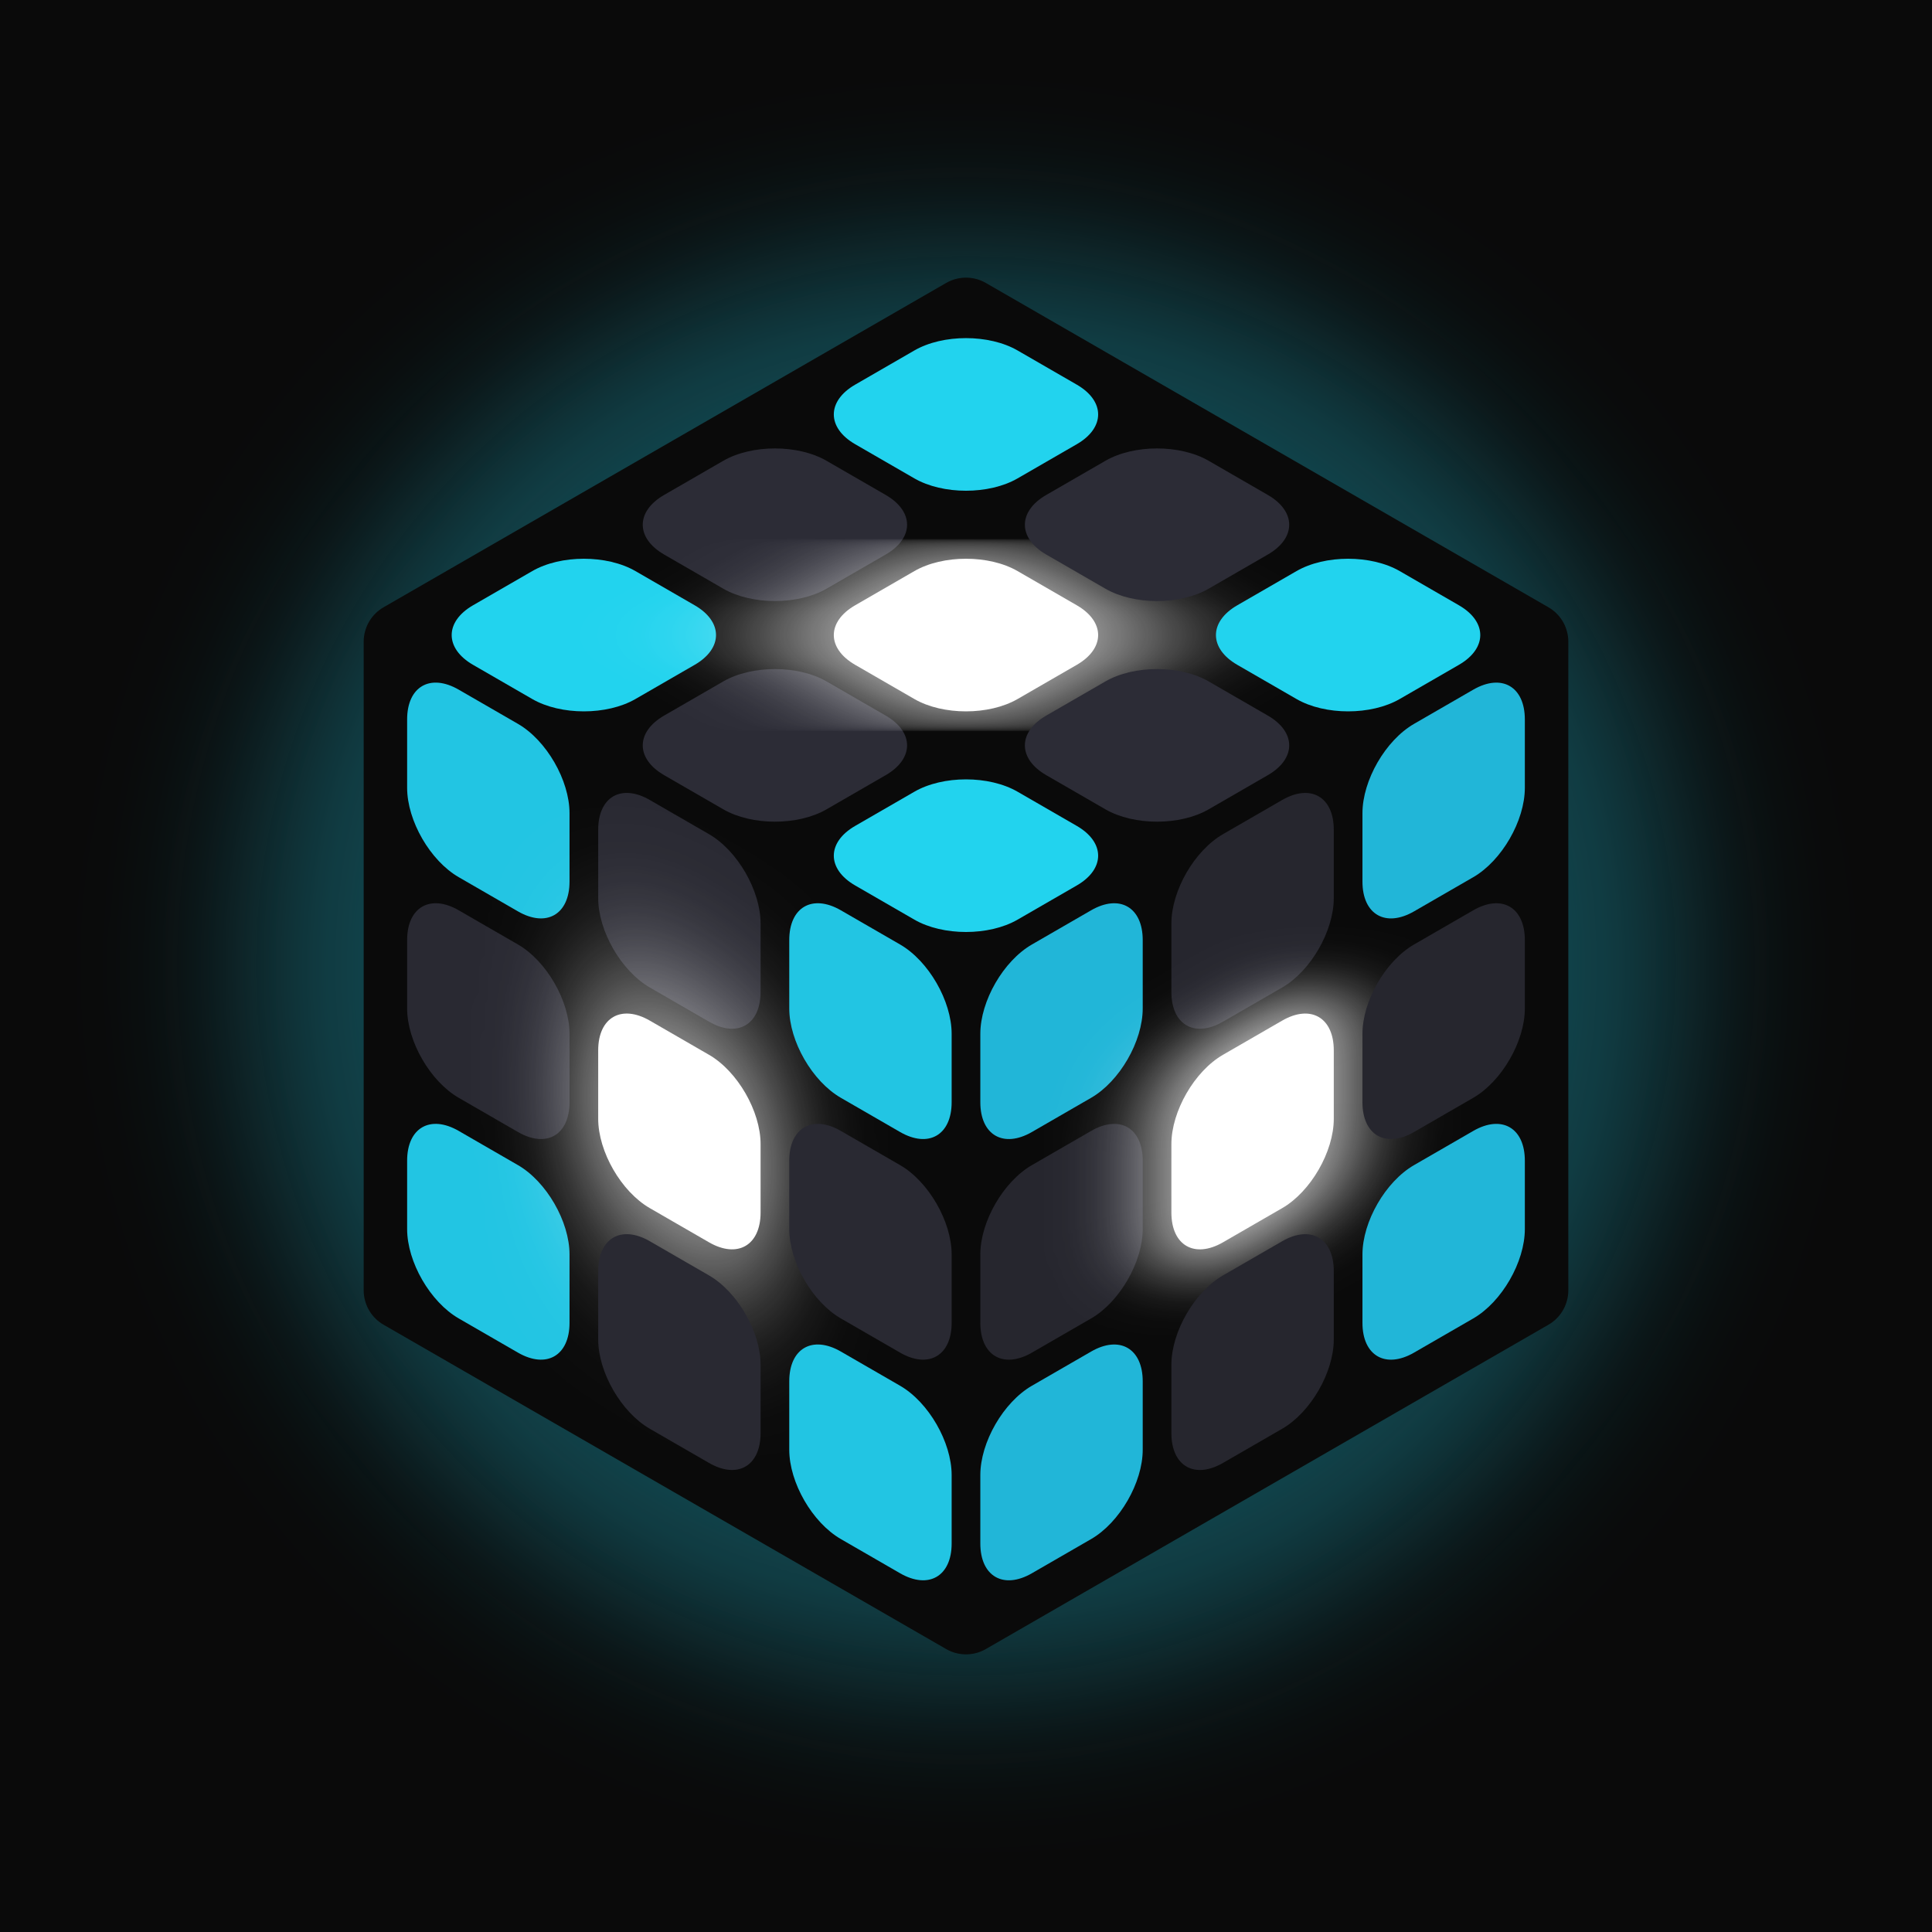
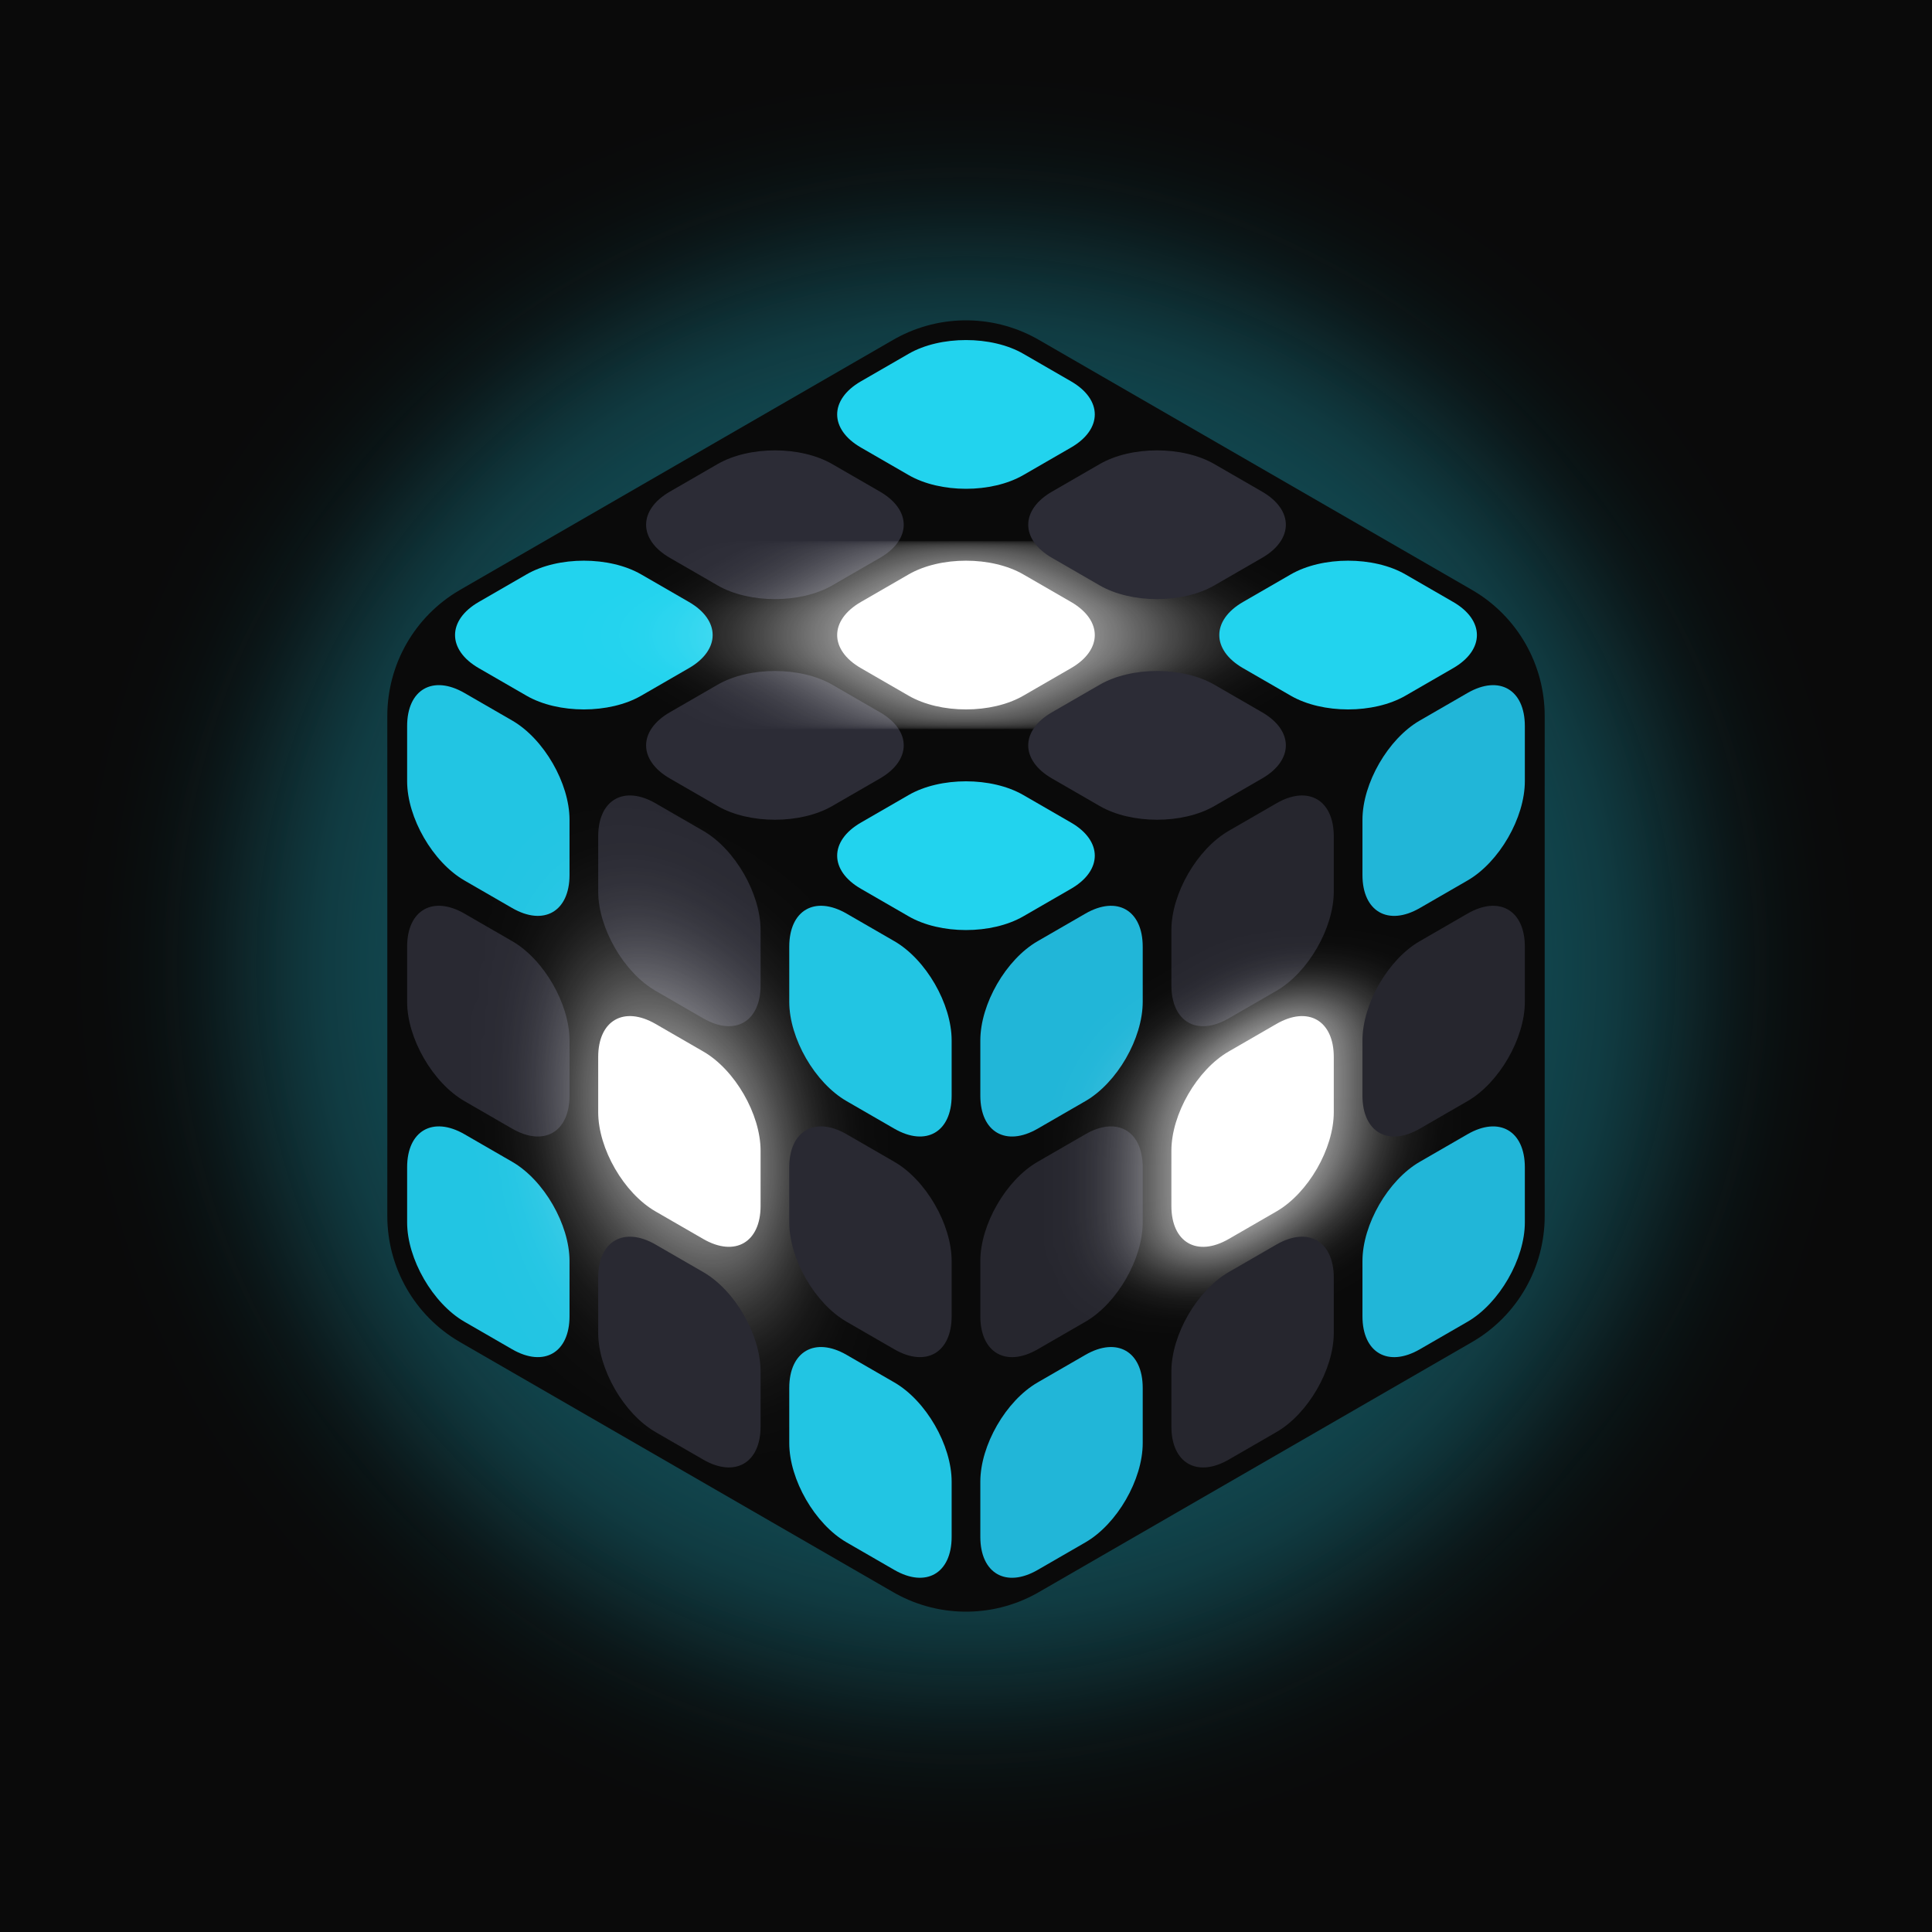
<svg xmlns="http://www.w3.org/2000/svg" viewBox="0 0 1080 1080" width="1080" height="1080">
  <defs>
    <filter id="glow" x="-80%" y="-80%" width="260%" height="260%">
      <feGaussianBlur stdDeviation="8" />
    </filter>
    <filter id="blur40" x="-50%" y="-50%" width="200%" height="200%">
      <feGaussianBlur stdDeviation="45" />
    </filter>
  </defs>
  <rect width="1080" height="1080" fill="#0a0a0a" />
  <circle cx="540" cy="540" r="400" fill="#22d3ee" opacity=".30" filter="url(#blur40)" />
  <g transform="translate(540,540) scale(3.7)">
-     <path d="M0,-98 L85,-49 L85,49 L0,98 L-85,49 L-85,-49Z" fill="#0a0a0a" stroke="#0a0a0a" stroke-width="12" stroke-linejoin="round" />
+     <path d="M0,-75.55 L65.43,-37.78 L65.43,37.78 L0,75.55 L-65.43,37.78 L-65.43,-37.78Z" fill="#0a0a0a" stroke="#0a0a0a" stroke-width="44" stroke-linejoin="round" />
    <g transform="matrix(0.866,-0.5,0.866,0.5,-86.6,-50)">
-       <rect x="2.5" y="2.5" width="28.33" height="28.33" rx="9" fill="#22d3ee" />
-       <rect x="2.5" y="35.833" width="28.33" height="28.33" rx="9" fill="#2c2c36" />
-       <rect x="2.5" y="69.166" width="28.33" height="28.33" rx="9" fill="#22d3ee" />
-       <rect x="35.833" y="2.5" width="28.33" height="28.33" rx="9" fill="#2c2c36" />
-       <rect x="32.833" y="32.833" width="34.33" height="34.33" rx="9" fill="#ffffff" filter="url(#glow)" opacity=".8" />
-       <rect x="35.833" y="35.833" width="28.33" height="28.33" rx="9" fill="#ffffff" />
-       <rect x="35.833" y="69.166" width="28.33" height="28.33" rx="9" fill="#2c2c36" />
-       <rect x="69.166" y="2.5" width="28.33" height="28.33" rx="9" fill="#22d3ee" />
-       <rect x="69.166" y="35.833" width="28.33" height="28.33" rx="9" fill="#2c2c36" />
-       <rect x="69.166" y="69.166" width="28.33" height="28.33" rx="9" fill="#22d3ee" />
+       <rect x="2.5" y="2.5" width="28.33" height="28.33" rx="10" fill="#22d3ee" />
+       <rect x="2.5" y="35.833" width="28.33" height="28.33" rx="10" fill="#2c2c36" />
+       <rect x="2.5" y="69.166" width="28.33" height="28.33" rx="10" fill="#22d3ee" />
+       <rect x="35.833" y="2.5" width="28.33" height="28.33" rx="10" fill="#2c2c36" />
+       <rect x="32.833" y="32.833" width="34.33" height="34.33" rx="10" fill="#ffffff" filter="url(#glow)" opacity=".8" />
+       <rect x="35.833" y="35.833" width="28.33" height="28.33" rx="10" fill="#ffffff" />
+       <rect x="35.833" y="69.166" width="28.33" height="28.33" rx="10" fill="#2c2c36" />
+       <rect x="69.166" y="2.5" width="28.33" height="28.33" rx="10" fill="#22d3ee" />
+       <rect x="69.166" y="35.833" width="28.33" height="28.33" rx="10" fill="#2c2c36" />
+       <rect x="69.166" y="69.166" width="28.33" height="28.33" rx="10" fill="#22d3ee" />
    </g>
    <g transform="matrix(0.866,0.5,0,1,-86.6,-50)">
-       <rect x="2.5" y="2.5" width="28.33" height="28.33" rx="9" fill="#22c5e3" />
-       <rect x="2.5" y="35.833" width="28.33" height="28.33" rx="9" fill="#292932" />
-       <rect x="2.5" y="69.166" width="28.33" height="28.33" rx="9" fill="#22c5e3" />
-       <rect x="35.833" y="2.5" width="28.33" height="28.33" rx="9" fill="#292932" />
-       <rect x="32.833" y="32.833" width="34.33" height="34.33" rx="9" fill="#ffffff" filter="url(#glow)" opacity=".8" />
-       <rect x="35.833" y="35.833" width="28.33" height="28.33" rx="9" fill="#ffffff" />
-       <rect x="35.833" y="69.166" width="28.33" height="28.33" rx="9" fill="#292932" />
-       <rect x="69.166" y="2.5" width="28.33" height="28.33" rx="9" fill="#22c5e3" />
-       <rect x="69.166" y="35.833" width="28.33" height="28.33" rx="9" fill="#292932" />
-       <rect x="69.166" y="69.166" width="28.33" height="28.33" rx="9" fill="#22c5e3" />
+       <rect x="2.5" y="2.5" width="28.33" height="28.33" rx="10" fill="#22c5e3" />
+       <rect x="2.5" y="35.833" width="28.33" height="28.33" rx="10" fill="#292932" />
+       <rect x="2.5" y="69.166" width="28.33" height="28.33" rx="10" fill="#22c5e3" />
+       <rect x="35.833" y="2.5" width="28.33" height="28.33" rx="10" fill="#292932" />
+       <rect x="32.833" y="32.833" width="34.33" height="34.33" rx="10" fill="#ffffff" filter="url(#glow)" opacity=".8" />
+       <rect x="35.833" y="35.833" width="28.33" height="28.33" rx="10" fill="#ffffff" />
+       <rect x="35.833" y="69.166" width="28.33" height="28.33" rx="10" fill="#292932" />
+       <rect x="69.166" y="2.5" width="28.33" height="28.33" rx="10" fill="#22c5e3" />
+       <rect x="69.166" y="35.833" width="28.33" height="28.33" rx="10" fill="#292932" />
+       <rect x="69.166" y="69.166" width="28.33" height="28.33" rx="10" fill="#22c5e3" />
    </g>
    <g transform="matrix(0.866,-0.5,0,1,0,0)">
-       <rect x="2.5" y="2.5" width="28.33" height="28.33" rx="9" fill="#21b6d8" />
-       <rect x="2.5" y="35.833" width="28.33" height="28.33" rx="9" fill="#26262e" />
-       <rect x="2.5" y="69.166" width="28.33" height="28.33" rx="9" fill="#21b6d8" />
-       <rect x="35.833" y="2.5" width="28.33" height="28.33" rx="9" fill="#26262e" />
-       <rect x="32.833" y="32.833" width="34.33" height="34.33" rx="9" fill="#ffffff" filter="url(#glow)" opacity=".8" />
-       <rect x="35.833" y="35.833" width="28.33" height="28.33" rx="9" fill="#ffffff" />
-       <rect x="35.833" y="69.166" width="28.33" height="28.33" rx="9" fill="#26262e" />
-       <rect x="69.166" y="2.5" width="28.33" height="28.33" rx="9" fill="#21b6d8" />
-       <rect x="69.166" y="35.833" width="28.33" height="28.33" rx="9" fill="#26262e" />
-       <rect x="69.166" y="69.166" width="28.33" height="28.33" rx="9" fill="#21b6d8" />
+       <rect x="2.5" y="2.5" width="28.33" height="28.33" rx="10" fill="#21b6d8" />
+       <rect x="2.5" y="35.833" width="28.33" height="28.33" rx="10" fill="#26262e" />
+       <rect x="2.5" y="69.166" width="28.33" height="28.33" rx="10" fill="#21b6d8" />
+       <rect x="35.833" y="2.5" width="28.33" height="28.33" rx="10" fill="#26262e" />
+       <rect x="32.833" y="32.833" width="34.33" height="34.33" rx="10" fill="#ffffff" filter="url(#glow)" opacity=".8" />
+       <rect x="35.833" y="35.833" width="28.33" height="28.33" rx="10" fill="#ffffff" />
+       <rect x="35.833" y="69.166" width="28.33" height="28.33" rx="10" fill="#26262e" />
+       <rect x="69.166" y="2.5" width="28.33" height="28.33" rx="10" fill="#21b6d8" />
+       <rect x="69.166" y="35.833" width="28.33" height="28.33" rx="10" fill="#26262e" />
+       <rect x="69.166" y="69.166" width="28.33" height="28.33" rx="10" fill="#21b6d8" />
    </g>
  </g>
</svg>
